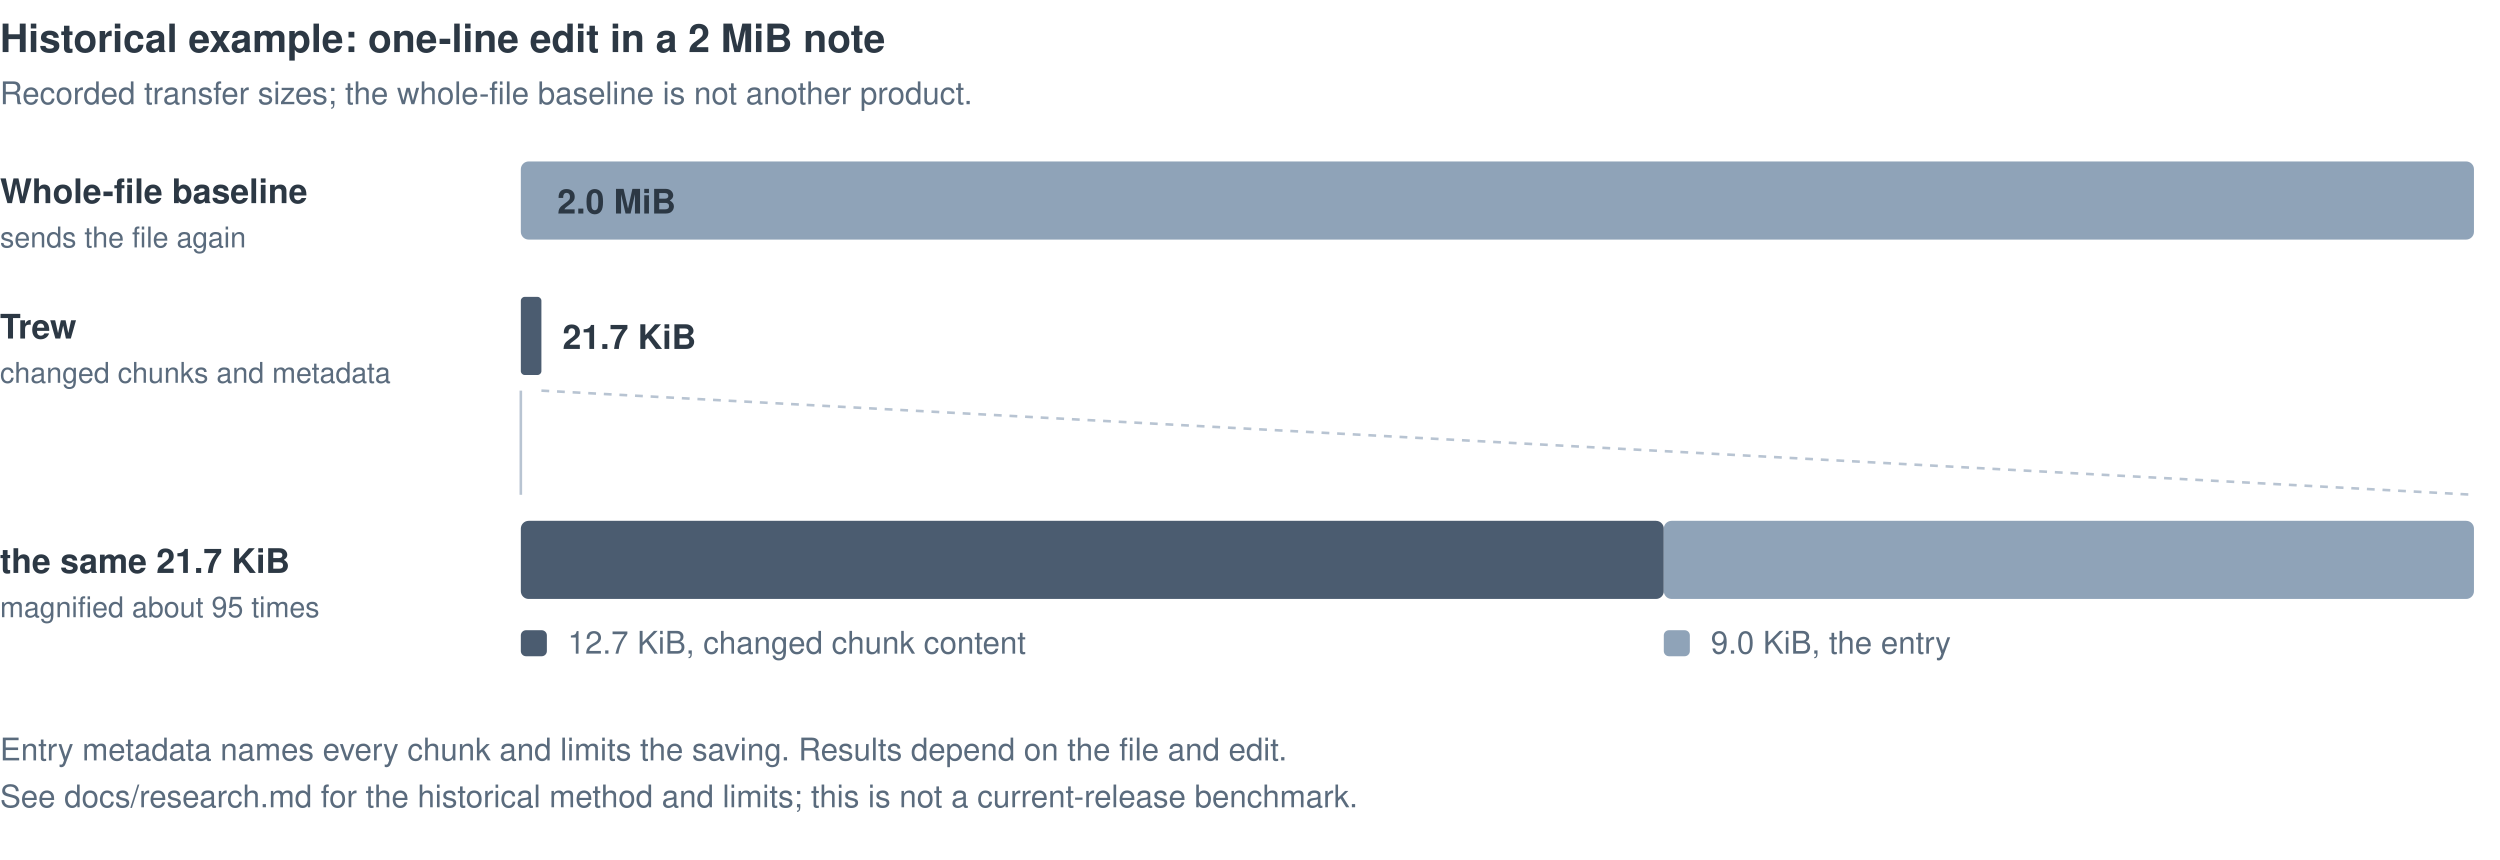
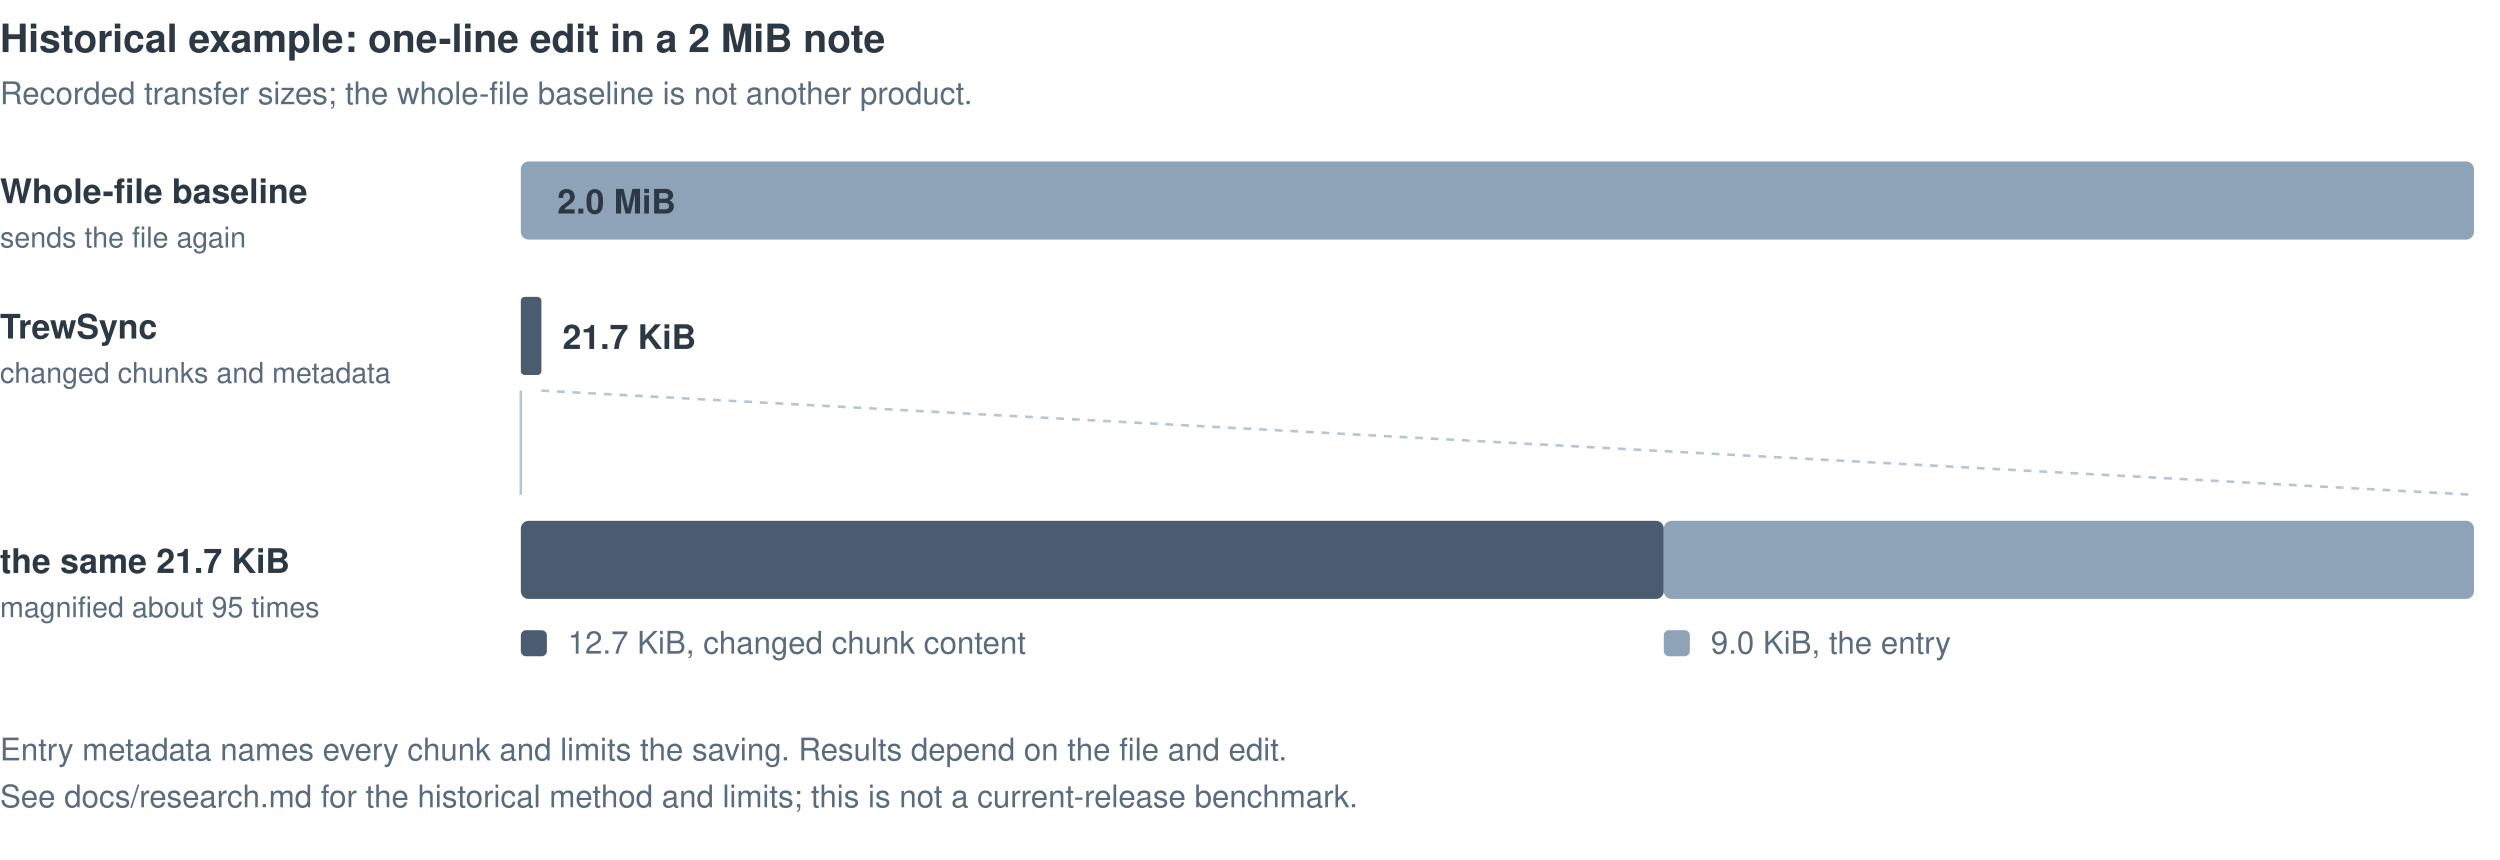
<svg xmlns="http://www.w3.org/2000/svg" viewBox="0 0 960 330" width="960" height="330" role="img">
  <defs>
    <marker id="a" viewBox="0 0 10 10" refX="9" refY="5" markerWidth="6" markerHeight="6" orient="auto-start-reverse">
      <path d="M0,0 L10,5 L0,10 z" fill="#B8C4D2" />
    </marker>
  </defs>
  <text x="0" y="20" font-family="ui-sans-serif,-apple-system,BlinkMacSystemFont,'Segoe UI',Helvetica,Arial,sans-serif" font-size="15" font-weight="600" fill="#2C3844" text-anchor="start">Historical example: one-line edit in a 2 MiB note</text>
  <text x="0" y="40" font-family="ui-sans-serif,-apple-system,BlinkMacSystemFont,'Segoe UI',Helvetica,Arial,sans-serif" font-size="12" font-weight="400" fill="#5A6B7D" text-anchor="start">Recorded transfer sizes; the whole-file baseline is not another product.</text>
  <text x="0" y="78" font-family="ui-sans-serif,-apple-system,BlinkMacSystemFont,'Segoe UI',Helvetica,Arial,sans-serif" font-size="13" font-weight="600" fill="#2C3844" text-anchor="start">Whole-file baseline</text>
  <text x="0" y="95" font-family="ui-sans-serif,-apple-system,BlinkMacSystemFont,'Segoe UI',Helvetica,Arial,sans-serif" font-size="11" font-weight="400" fill="#5A6B7D" text-anchor="start">sends the file again</text>
  <rect x="200" y="62" width="750" height="30" rx="3" fill="#8FA3B8" />
  <text x="214" y="82" font-family="ui-sans-serif,-apple-system,BlinkMacSystemFont,'Segoe UI',Helvetica,Arial,sans-serif" font-size="13" font-weight="600" fill="#2C3844" text-anchor="start">2.0 MiB</text>
-   <text x="0" y="130" font-family="ui-sans-serif,-apple-system,BlinkMacSystemFont,'Segoe UI',Helvetica,Arial,sans-serif" font-size="13" font-weight="600" fill="#2C3844" text-anchor="start">Trew</text>
+   <text x="0" y="130" font-family="ui-sans-serif,-apple-system,BlinkMacSystemFont,'Segoe UI',Helvetica,Arial,sans-serif" font-size="13" font-weight="600" fill="#2C3844" text-anchor="start">TrewSync</text>
  <text x="0" y="147" font-family="ui-sans-serif,-apple-system,BlinkMacSystemFont,'Segoe UI',Helvetica,Arial,sans-serif" font-size="11" font-weight="400" fill="#5A6B7D" text-anchor="start">changed chunks and metadata</text>
  <rect x="200" y="114" width="7.9" height="30" rx="1.5" fill="#4B5C70" />
  <text x="216" y="134" font-family="ui-sans-serif,-apple-system,BlinkMacSystemFont,'Segoe UI',Helvetica,Arial,sans-serif" font-size="13" font-weight="600" fill="#2C3844" text-anchor="start">21.7 KiB</text>
  <path d="M200,150 L200,190" stroke="#B8C4D2" stroke-width="1" />
  <path d="M207.9,150 L950,190" stroke="#B8C4D2" stroke-width="1" stroke-dasharray="3 3" />
  <text x="0" y="220" font-family="ui-sans-serif,-apple-system,BlinkMacSystemFont,'Segoe UI',Helvetica,Arial,sans-serif" font-size="13" font-weight="600" fill="#2C3844" text-anchor="start">the same 21.7 KiB</text>
  <text x="0" y="237" font-family="ui-sans-serif,-apple-system,BlinkMacSystemFont,'Segoe UI',Helvetica,Arial,sans-serif" font-size="11" font-weight="400" fill="#5A6B7D" text-anchor="start">magnified about 95 times</text>
  <rect x="200" y="200" width="438.9" height="30" rx="3" fill="#4B5C70" />
  <rect x="638.9" y="200" width="311.1" height="30" rx="3" fill="#8FA3B8" />
  <rect x="200" y="242" width="10" height="10" rx="2" fill="#4B5C70" />
  <text x="218" y="251" font-family="ui-sans-serif,-apple-system,BlinkMacSystemFont,'Segoe UI',Helvetica,Arial,sans-serif" font-size="12" font-weight="400" fill="#5A6B7D" text-anchor="start">12.7 KiB, changed chunk content</text>
  <rect x="638.9" y="242" width="10" height="10" rx="2" fill="#8FA3B8" />
  <text x="656.94" y="251" font-family="ui-sans-serif,-apple-system,BlinkMacSystemFont,'Segoe UI',Helvetica,Arial,sans-serif" font-size="12" font-weight="400" fill="#5A6B7D" text-anchor="start">9.0 KiB, the entry</text>
  <text x="0" y="292" font-family="ui-sans-serif,-apple-system,BlinkMacSystemFont,'Segoe UI',Helvetica,Arial,sans-serif" font-size="12" font-weight="400" fill="#5A6B7D" text-anchor="start">Entry metadata names every chunk and limits the saving. Results depend on the file and edit.</text>
  <text x="0" y="310" font-family="ui-sans-serif,-apple-system,BlinkMacSystemFont,'Segoe UI',Helvetica,Arial,sans-serif" font-size="12" font-weight="400" fill="#5A6B7D" text-anchor="start">See docs/research.md for the historical method and limits; this is not a current-release benchmark.</text>
</svg>
